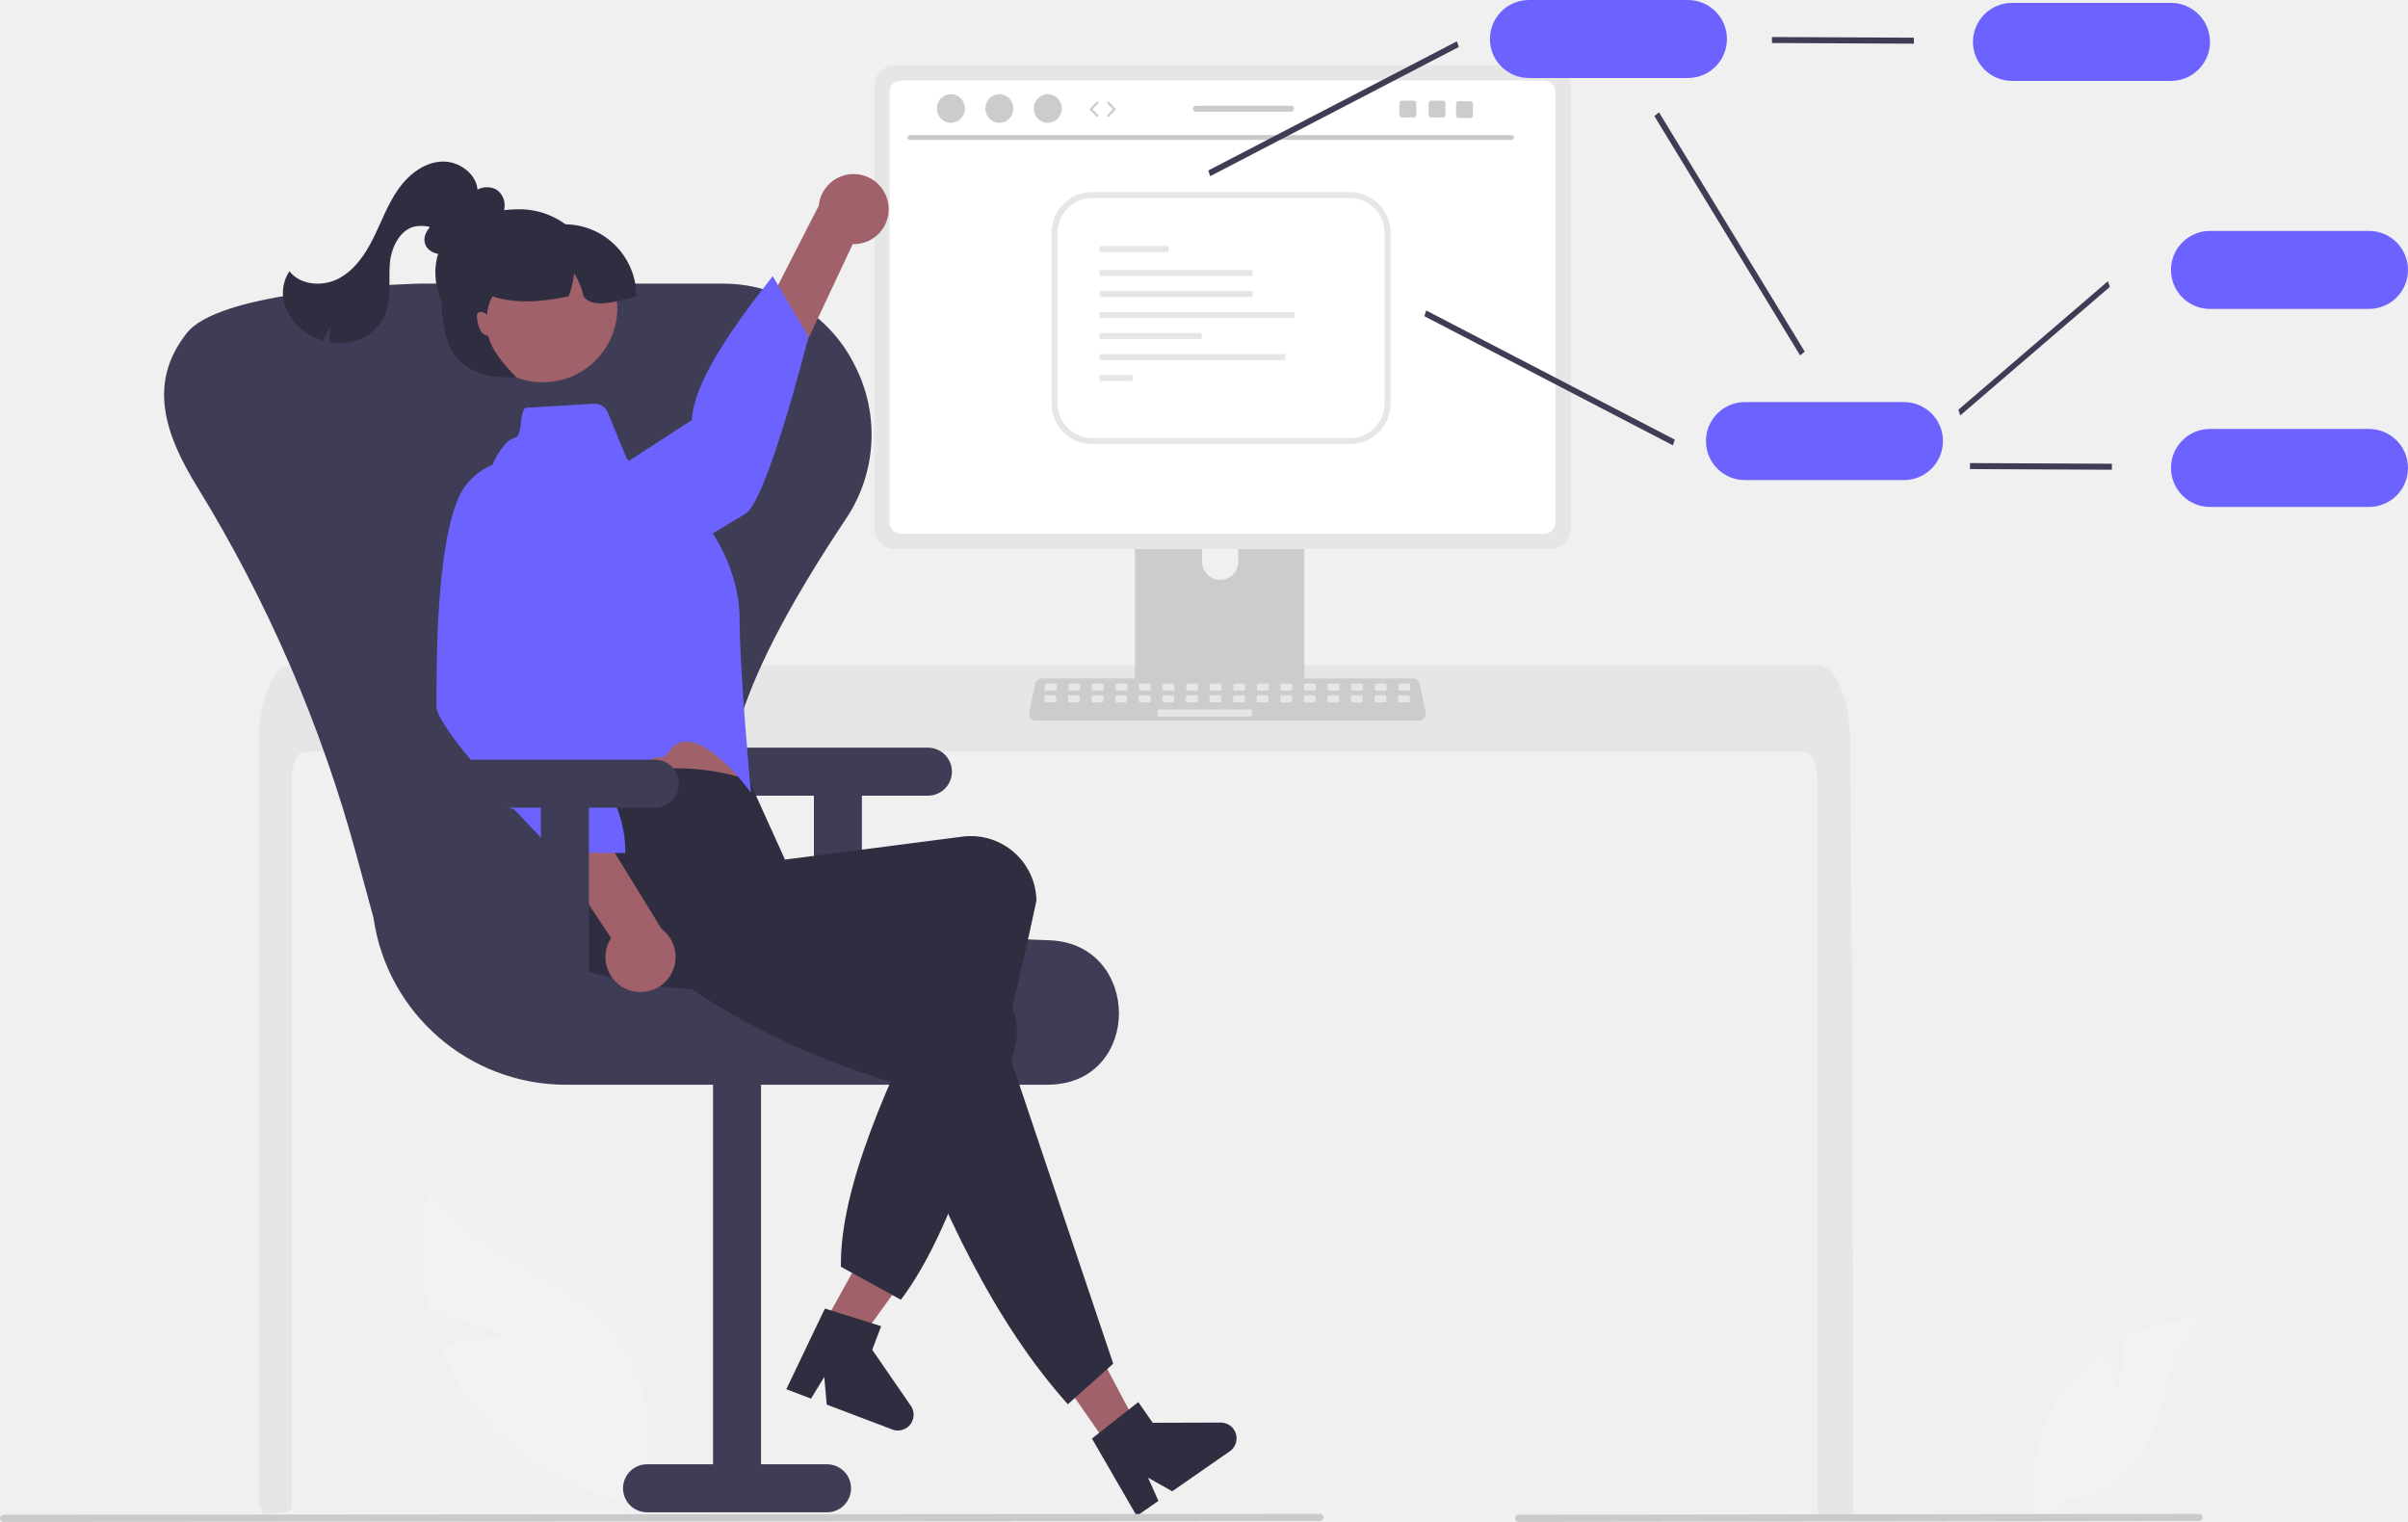
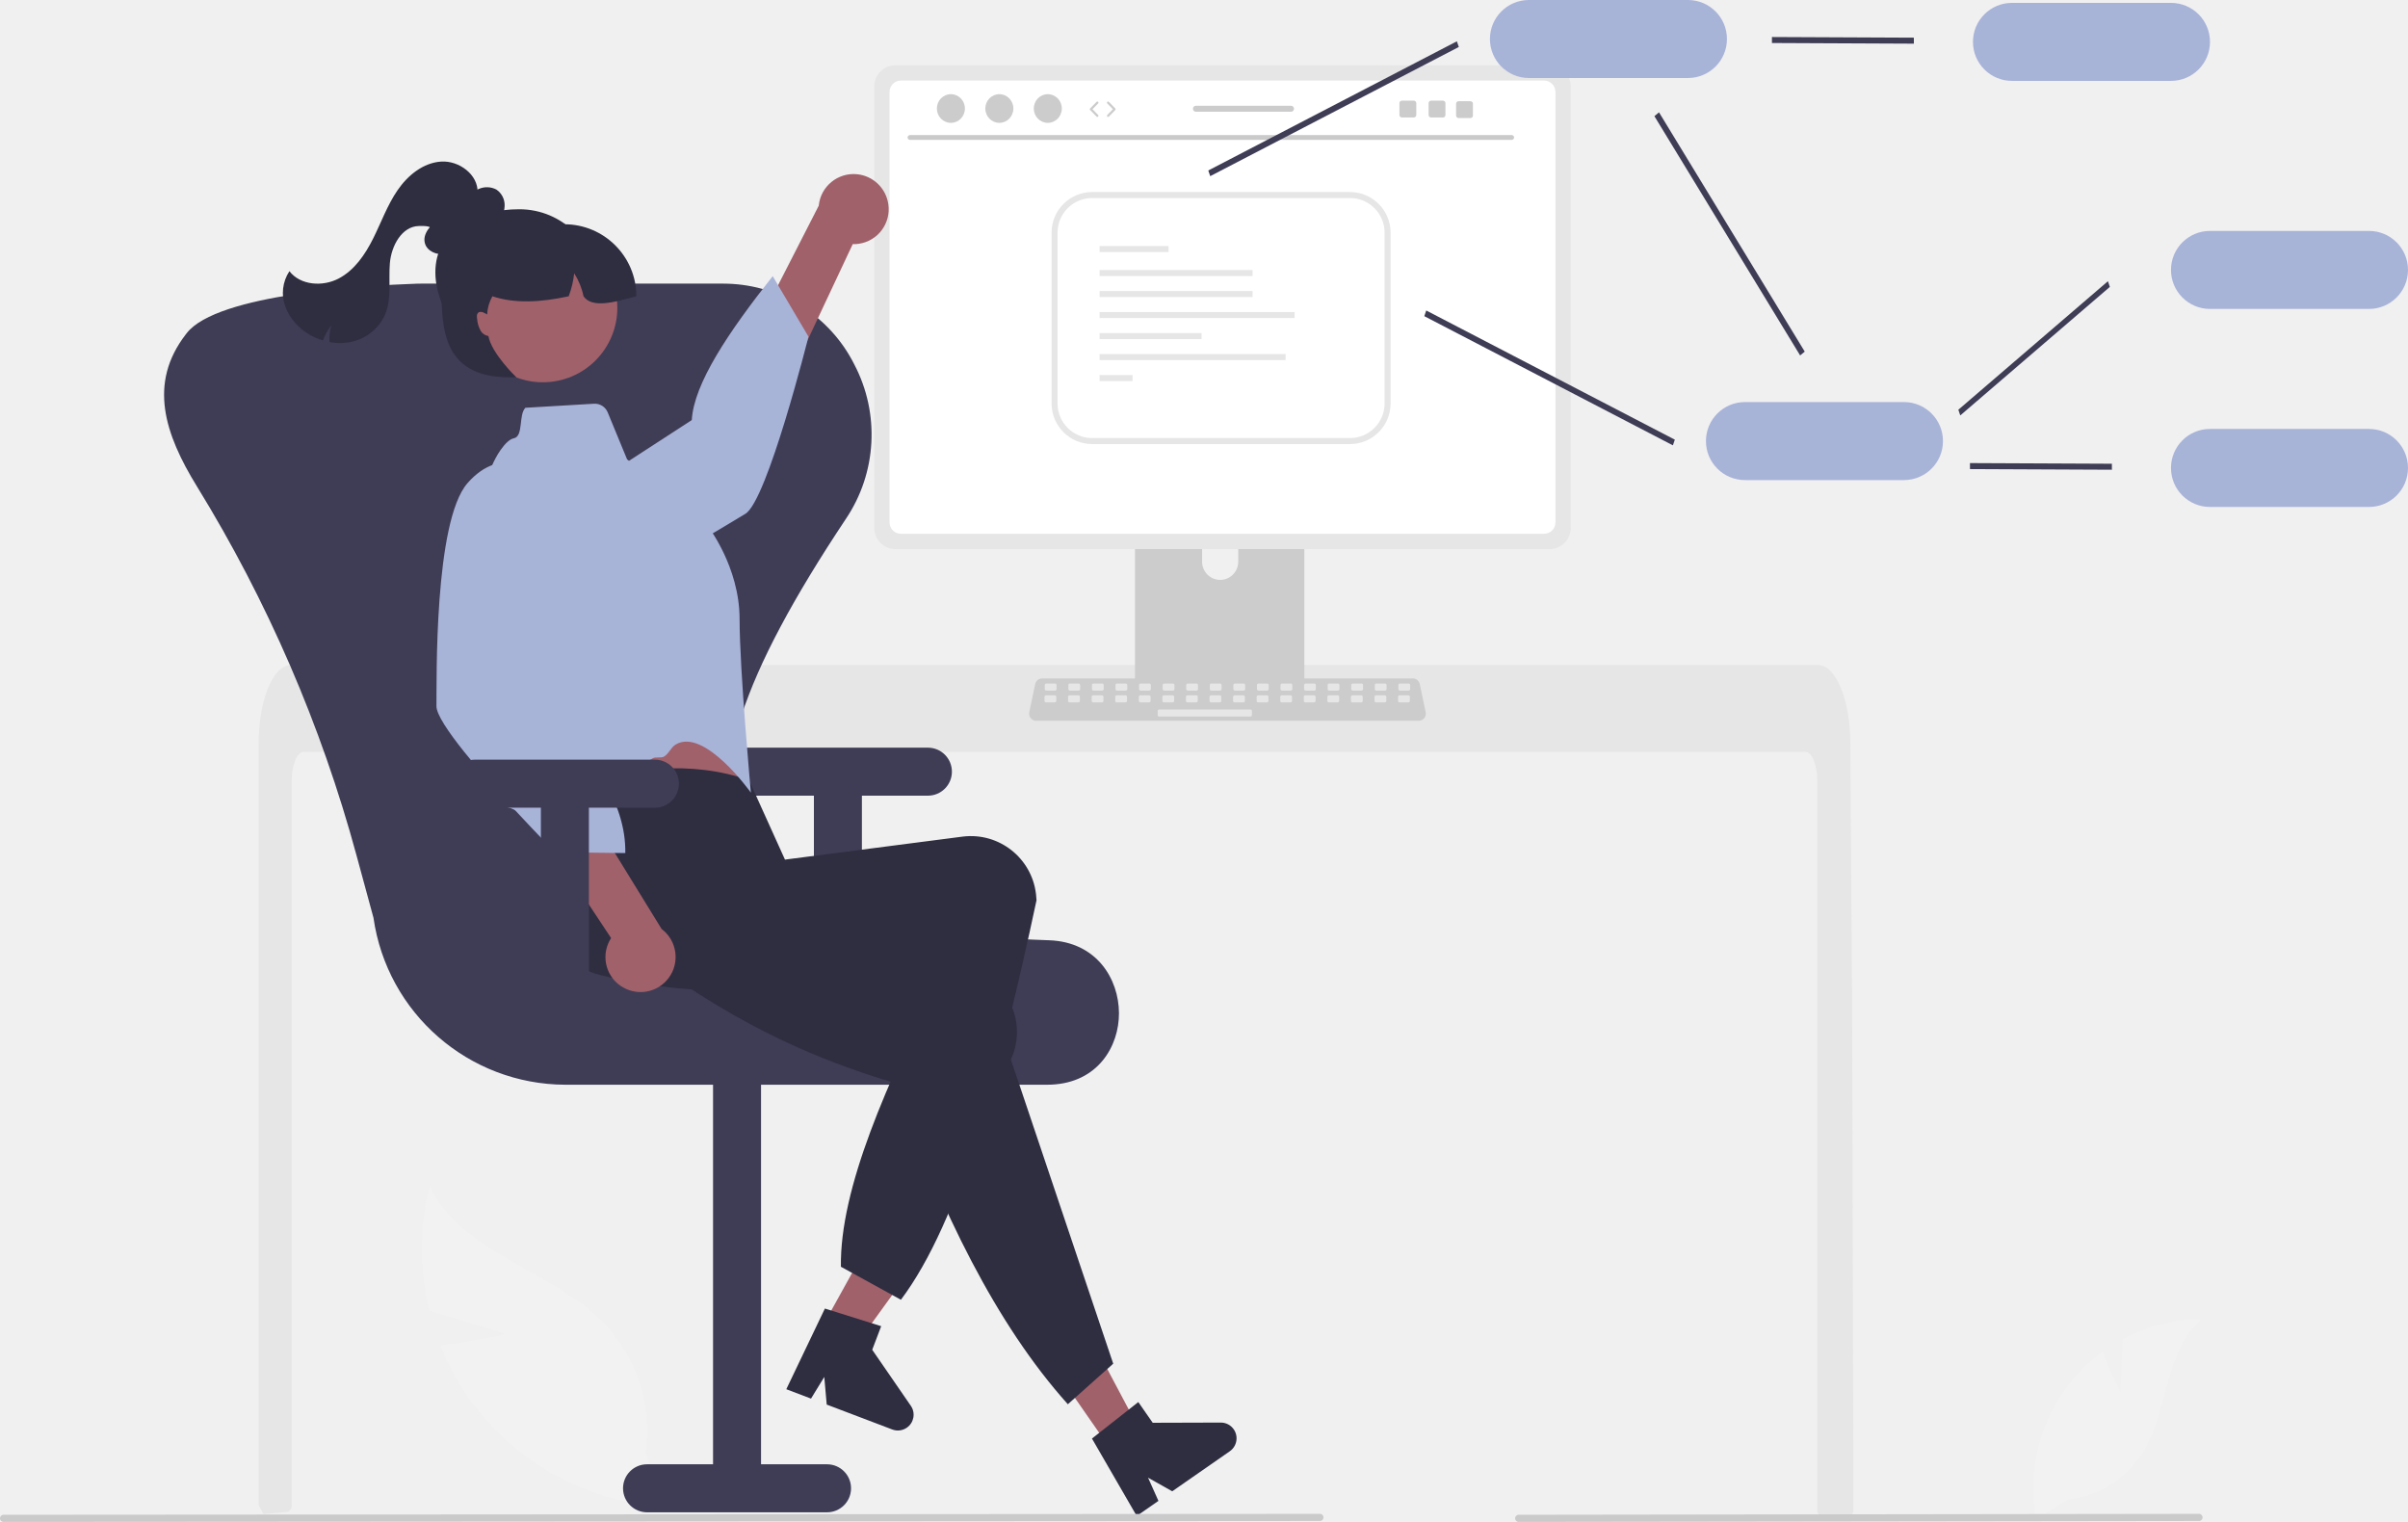
<svg xmlns="http://www.w3.org/2000/svg" width="802.611" height="507.219" viewBox="0 0 802.611 507.219" role="img" artist="Katerina Limpitsouni" source="https://undraw.co/">
  <path d="M706.756,463.869l.782-17.576c8.149-4.356,17.238-6.656,26.477-6.702-12.717,10.397-11.127,30.438-19.749,44.419-5.515,8.791-14.728,14.597-25.038,15.779l-10.642,6.516c-2.955-16.475,1.452-33.417,12.06-46.364,2.976-3.56,6.389-6.73,10.157-9.438,2.549,6.72,5.954,13.366,5.954,13.366Z" fill="#f2f2f2" />
  <path d="M168.805,444.609l-25.68-7.775c-3.368-13.683-3.345-27.982,.067-41.654,10.575,22.709,40.792,27.909,58.207,45.916,10.915,11.461,16.026,27.264,13.888,42.946l5.621,18.181c-25.46-1.838-48.839-14.732-63.977-35.285-4.14-5.739-7.54-11.976-10.122-18.565,10.892-1.235,21.996-3.764,21.996-3.764Z" fill="#f2f2f2" />
  <path d="M617.773,503.43c-.004,.532-.215,1.042-.59,1.42-.374,.373-.882,.582-1.41,.58h-8.04c-1.101,.004-1.996-.885-2-1.986v-243.154c0-5.36-1.8-9.71-4.01-9.72H101.233c-2.22,.01-4.01,4.36-4.02,9.72v241.65c-.003,1.029-.785,1.889-1.81,1.99-1.62,.16-3.24,.3-4.85,.43-.04,0-.08,.01-.12,.01-.88,.08-1.76,.14-2.64,.21h-.01c-.46-.83-.9-1.68-1.35-2.53-.144-.289-.22-.607-.22-.93V247.68c0-1.48,.06-2.97,.16-4.44,.143-2.019,.393-4.028,.75-6.02,1.69-9.29,5.51-15.58,9.85-15.6h509c.633,.004,1.259,.137,1.84,.39,.853,.377,1.624,.917,2.27,1.59,.877,.912,1.627,1.938,2.23,3.05,2.14,3.77,3.67,9.39,4.21,15.93,0,.06,.01,.12,.01,.18,.14,1.62,.21,3.27,.2,4.92l.14,21.43,.09,12.78,.27,40.1,.1,14.24,.44,167.2Z" fill="#e6e6e6" />
  <path d="M432.024,147.486h-51.006c-1.503,.002-2.719,1.222-2.717,2.724v80.574h56.447v-80.574c.001-1.504-1.218-2.724-2.721-2.724h-.003Zm-25.331,45.781c-3.32-.015-6.007-2.703-6.023-6.023v-9.293c0-3.326,2.697-6.023,6.023-6.023s6.023,2.697,6.023,6.023v9.293c-.015,3.32-2.703,6.007-6.023,6.023Z" fill="#ccc" />
  <path d="M378.126,228.207v7.774c.002,.839,.681,1.518,1.52,1.52h53.758c.838-.004,1.516-.682,1.52-1.52v-7.774h-56.797Z" fill="#3f3d56" />
  <path d="M516.484,21.742h-218.029c-3.9,.006-7.06,3.166-7.066,7.066V175.935c.004,3.901,3.165,7.063,7.066,7.066h218.029c3.901-.004,7.063-3.165,7.066-7.066V28.808c-.006-3.9-3.166-7.06-7.066-7.066Z" fill="#e6e6e6" />
  <path d="M514.664,26.846h-214.388c-2.088,.005-3.779,1.699-3.779,3.787V174.113c.004,2.086,1.693,3.776,3.779,3.779h214.388c2.086-.004,3.776-1.693,3.779-3.779V30.633c-0-2.088-1.691-3.782-3.779-3.787Z" fill="#fff" />
  <path d="M472.905,240.206h-127.549c-1.296,0-2.346-1.051-2.346-2.346,0-.162,.017-.324,.05-.483l1.979-9.4c.232-1.083,1.188-1.859,2.296-1.863h123.591c1.108,.004,2.064,.779,2.296,1.863l1.979,9.4c.267,1.268-.545,2.512-1.813,2.779-.159,.033-.321,.05-.483,.05Z" fill="#ccc" />
  <rect x="348.241" y="227.806" width="3.928" height="2.357" rx=".488" ry=".488" fill="#e6e6e6" />
  <rect x="356.098" y="227.806" width="3.928" height="2.357" rx=".488" ry=".488" fill="#e6e6e6" />
  <rect x="363.954" y="227.806" width="3.928" height="2.357" rx=".488" ry=".488" fill="#e6e6e6" />
  <rect x="371.811" y="227.806" width="3.928" height="2.357" rx=".488" ry=".488" fill="#e6e6e6" />
  <rect x="379.668" y="227.806" width="3.928" height="2.357" rx=".488" ry=".488" fill="#e6e6e6" />
  <rect x="387.525" y="227.806" width="3.928" height="2.357" rx=".488" ry=".488" fill="#e6e6e6" />
  <rect x="395.382" y="227.806" width="3.928" height="2.357" rx=".488" ry=".488" fill="#e6e6e6" />
  <rect x="403.238" y="227.806" width="3.928" height="2.357" rx=".488" ry=".488" fill="#e6e6e6" />
  <rect x="411.095" y="227.806" width="3.928" height="2.357" rx=".488" ry=".488" fill="#e6e6e6" />
  <rect x="418.952" y="227.806" width="3.928" height="2.357" rx=".488" ry=".488" fill="#e6e6e6" />
  <rect x="426.809" y="227.806" width="3.928" height="2.357" rx=".488" ry=".488" fill="#e6e6e6" />
  <rect x="434.665" y="227.806" width="3.928" height="2.357" rx=".488" ry=".488" fill="#e6e6e6" />
  <rect x="442.522" y="227.806" width="3.928" height="2.357" rx=".488" ry=".488" fill="#e6e6e6" />
  <rect x="450.379" y="227.806" width="3.928" height="2.357" rx=".488" ry=".488" fill="#e6e6e6" />
  <rect x="458.236" y="227.806" width="3.928" height="2.357" rx=".488" ry=".488" fill="#e6e6e6" />
  <rect x="466.092" y="227.806" width="3.928" height="2.357" rx=".488" ry=".488" fill="#e6e6e6" />
  <rect x="348.148" y="231.735" width="3.928" height="2.357" rx=".488" ry=".488" fill="#e6e6e6" />
  <rect x="356.005" y="231.735" width="3.928" height="2.357" rx=".488" ry=".488" fill="#e6e6e6" />
  <rect x="363.862" y="231.735" width="3.928" height="2.357" rx=".488" ry=".488" fill="#e6e6e6" />
  <rect x="371.718" y="231.735" width="3.928" height="2.357" rx=".488" ry=".488" fill="#e6e6e6" />
  <rect x="379.575" y="231.735" width="3.928" height="2.357" rx=".488" ry=".488" fill="#e6e6e6" />
  <rect x="387.432" y="231.735" width="3.928" height="2.357" rx=".488" ry=".488" fill="#e6e6e6" />
  <rect x="395.289" y="231.735" width="3.928" height="2.357" rx=".488" ry=".488" fill="#e6e6e6" />
  <rect x="403.145" y="231.735" width="3.928" height="2.357" rx=".488" ry=".488" fill="#e6e6e6" />
  <rect x="411.002" y="231.735" width="3.928" height="2.357" rx=".488" ry=".488" fill="#e6e6e6" />
  <rect x="418.859" y="231.735" width="3.928" height="2.357" rx=".488" ry=".488" fill="#e6e6e6" />
  <rect x="426.716" y="231.735" width="3.928" height="2.357" rx=".488" ry=".488" fill="#e6e6e6" />
  <rect x="434.572" y="231.735" width="3.928" height="2.357" rx=".488" ry=".488" fill="#e6e6e6" />
  <rect x="442.429" y="231.735" width="3.928" height="2.357" rx=".488" ry=".488" fill="#e6e6e6" />
  <rect x="450.286" y="231.735" width="3.928" height="2.357" rx=".488" ry=".488" fill="#e6e6e6" />
  <rect x="458.143" y="231.735" width="3.928" height="2.357" rx=".488" ry=".488" fill="#e6e6e6" />
  <rect x="466" y="231.735" width="3.928" height="2.357" rx=".488" ry=".488" fill="#e6e6e6" />
  <rect x="385.861" y="236.449" width="31.427" height="2.357" rx=".488" ry=".488" fill="#e6e6e6" />
  <path d="M503.887,46.614h-200.602c-.441-.01-.79-.375-.78-.815,.009-.427,.353-.771,.78-.78h200.602c.441,.01,.79,.375,.78,.815-.009,.427-.353,.771-.78,.78Z" fill="#cacaca" />
  <ellipse cx="316.941" cy="36.166" rx="4.675" ry="4.779" fill="#ccc" />
  <ellipse cx="333.092" cy="36.166" rx="4.675" ry="4.779" fill="#ccc" />
  <ellipse cx="349.242" cy="36.166" rx="4.675" ry="4.779" fill="#ccc" />
  <polygon points="403.381 58.71 402.733 56.817 485.591 13.765 486.238 15.658 403.381 58.71" fill="#3f3d56" />
  <polygon points="653.381 138.452 652.733 136.559 702.591 93.725 703.238 95.617 653.381 138.452" fill="#3f3d56" />
  <polygon points="557.591 148.423 474.733 105.371 475.381 103.478 558.238 146.53 557.591 148.423" fill="#3f3d56" />
  <polygon points="600.006 118.465 551.431 38.719 552.966 37.436 601.54 117.182 600.006 118.465" fill="#3f3d56" />
  <polygon points="637.914 14.554 590.607 14.336 590.607 12.336 637.914 12.554 637.914 14.554" fill="#3f3d56" />
-   <path d="M723.611,26.959h-53c-7.18,0-13-5.82-13-13s5.82-13,13-13h53c7.18,0,13,5.82,13,13s-5.82,13-13,13h0Z" fill="#6c63ff" />
-   <path d="M789.611,102.959h-53c-7.18,0-13-5.82-13-13s5.82-13,13-13h53c7.18,0,13,5.82,13,13s-5.82,13-13,13Z" fill="#6c63ff" />
+   <path d="M723.611,26.959h-53c-7.18,0-13-5.82-13-13s5.82-13,13-13h53c7.18,0,13,5.82,13,13s-5.82,13-13,13h0Z" fill="#a8b3d8" />
+   <path d="M789.611,102.959h-53c-7.18,0-13-5.82-13-13s5.82-13,13-13h53c7.18,0,13,5.82,13,13s-5.82,13-13,13Z" fill="#a8b3d8" />
  <polygon points="703.914 156.553 656.607 156.336 656.607 154.336 703.914 154.553 703.914 156.553" fill="#3f3d56" />
-   <path d="M789.611,168.959h-53c-7.18,0-13-5.82-13-13s5.82-13,13-13h53c7.18,0,13,5.82,13,13s-5.82,13-13,13Z" fill="#6c63ff" />
-   <path d="M634.611,160h-53c-7.18,0-13-5.82-13-13s5.82-13,13-13h53c7.18,0,13,5.82,13,13s-5.82,13-13,13Z" fill="#6c63ff" />
-   <path d="M562.611,26h-53c-7.18,0-13-5.82-13-13s5.82-13,13-13h53c7.18,0,13,5.82,13,13s-5.82,13-13,13Z" fill="#6c63ff" />
+   <path d="M789.611,168.959h-53c-7.18,0-13-5.82-13-13s5.82-13,13-13h53c7.18,0,13,5.82,13,13s-5.82,13-13,13Z" fill="#a8b3d8" />
+   <path d="M634.611,160h-53c-7.18,0-13-5.82-13-13s5.82-13,13-13h53c7.18,0,13,5.82,13,13s-5.82,13-13,13Z" fill="#a8b3d8" />
+   <path d="M562.611,26h-53c-7.18,0-13-5.82-13-13s5.82-13,13-13h53c7.18,0,13,5.82,13,13s-5.82,13-13,13Z" fill="#a8b3d8" />
  <path d="M309.283,249.18h-60c-4.418,0-8,3.582-8,8s3.582,8,8,8h22v62h16v-62h22c4.418,0,8-3.582,8-8s-3.582-8-8-8Z" fill="#3f3d56" />
  <path d="M348.884,361.517H188.401c-32.159-.118-59.366-23.8-63.916-55.636l-5.681-20.896c-11.758-43.3-29.667-84.69-53.181-122.903-10.747-17.454-16.279-34.349-3.715-50.615,.107-.139,.212-.275,.316-.41,10.077-13.116,60.234-15.956,76.585-16.508,.646-.022,1.294-.033,1.945-.033h99.819c.651,0,1.3,.011,1.945,.033,17.958,.523,34.18,10.863,42.236,26.921,8.597,16.395,7.5,36.185-2.856,51.53-35.063,52.671-45.799,85.697-34.808,107.085,10.631,20.688,43.22,31.265,102.559,33.285,15.946,.543,23.265,12.96,23.316,24.267,.05,11.015-6.986,23.176-22.553,23.848-.506,.021-1.015,.032-1.528,.032Z" fill="#3f3d56" />
  <path d="M215.663,504.017h60c4.418,0,8-3.582,8-8s-3.582-8-8-8h-22v-135h-16v135h-22c-4.418,0-8,3.582-8,8s3.582,8,8,8Z" fill="#3f3d56" />
  <polygon points="269.969 449.592 280.305 455.206 307.667 417.375 292.411 409.088 269.969 449.592" fill="#a0616a" />
  <path d="M274.944,436.111l18.764,5.876-2.987,7.861,12.867,18.675c1.646,2.389,1.044,5.66-1.344,7.306-1.421,.98-3.233,1.198-4.847,.585l-21.844-8.299-.811-9.206-4.424,7.217-8.236-3.129,12.862-26.885Z" fill="#2f2e41" />
  <path d="M296.084,68.076c.926,6.347-3.469,12.243-9.816,13.169-.677,.099-1.361,.137-2.045,.116l-39.851,84.795-12.499-17.43,41.024-80.181c.63-6.418,6.344-11.11,12.763-10.48,5.37,.527,9.68,4.666,10.424,10.011v0Z" fill="#a0616a" />
-   <path d="M163.835,183.301s-1.068,14.814,15.685,17.719,61.539-25.415,68.894-29.764,21.062-59.061,21.062-59.061l-11.92-20.162c-14.717,18.617-26.275,35.784-26.977,47.97l-66.744,43.297Z" fill="#6c63ff" />
+   <path d="M163.835,183.301s-1.068,14.814,15.685,17.719,61.539-25.415,68.894-29.764,21.062-59.061,21.062-59.061l-11.92-20.162c-14.717,18.617-26.275,35.784-26.977,47.97l-66.744,43.297Z" fill="#a8b3d8" />
  <path d="M183.175,234.327l3.618,15.546s.036,14.335,2.574,16.978c2.521,2.631,57.955-2.651,57.955-2.651,0,0-5.877-23.1-5.799-40.578l-58.349,10.706Z" fill="#a0616a" />
  <path d="M300.283,433.18l-20-11c-.38-26.025,15.273-61.243,33.84-98.132-41.523,7.141-80.696,9.429-114.579,.79-11.574-3.057-18.55-14.84-15.663-26.458,.132-.548,.284-1.091,.458-1.627,4.055-12.372-5.038-20.128,3.326-33.736,21.996-7.512,42.892-9.634,62-3l11.972,26.471,59.343-7.679c12-1.435,22.89,7.13,24.325,19.13,.007,.055,.013,.109,.019,.164,.08,.644,.132,1.291,.156,1.94-11.999,56.253-25.454,106.869-45.196,133.137Z" fill="#2f2e41" />
-   <path d="M175.12,135.904l22.861-1.35c1.976-.117,3.809,1.033,4.564,2.863l6.46,15.662,26.85,22.192s10.631,13.528,10.655,30.999,3.772,57.91,3.772,57.91c0,0-15.515-21.839-25.091-16.03-1.629,.988-2.202,3.009-3.909,4.03-.851,.509-2.818,.014-3.677,.525-13.196,7.833-26.958,15.486-28.244,14.145-2.525-2.635-5.587-16.098-5.587-16.098l-20.926-76.887c-2.297-8.191-.812-16.98,4.049-23.962,1.462-2.058,2.994-3.59,4.417-3.843,3.196-.681,1.496-7.844,3.806-10.156Z" fill="#6c63ff" />
+   <path d="M175.12,135.904l22.861-1.35c1.976-.117,3.809,1.033,4.564,2.863l6.46,15.662,26.85,22.192s10.631,13.528,10.655,30.999,3.772,57.91,3.772,57.91c0,0-15.515-21.839-25.091-16.03-1.629,.988-2.202,3.009-3.909,4.03-.851,.509-2.818,.014-3.677,.525-13.196,7.833-26.958,15.486-28.244,14.145-2.525-2.635-5.587-16.098-5.587-16.098l-20.926-76.887c-2.297-8.191-.812-16.98,4.049-23.962,1.462-2.058,2.994-3.59,4.417-3.843,3.196-.681,1.496-7.844,3.806-10.156Z" fill="#a8b3d8" />
  <polygon points="369.589 482.16 379.239 475.451 357.378 434.207 343.136 444.109 369.589 482.16" fill="#a0616a" />
  <path d="M371.048,454.486l-15.124,13.518c-24.048-26.796-42.227-64.376-57.633-107.053-40.366-11.822-70.807-30.888-97.382-53.526-9.015-7.629-15.774-17.429-8.085-26.721,.359-.434,.735-.855,1.126-1.26,9.078-9.33,32.101-7.552,45.585-16.1l30.121,32.196-1.895,8.632,56.577,19.165c11.389,3.992,17.387,16.46,13.395,27.85-.02,.056-.039,.112-.059,.167-.212,.614-.45,1.217-.714,1.811l34.087,101.321Z" fill="#2f2e41" />
  <path d="M363.963,479.44l15.447-12.165,4.8,6.905,22.678-.069c2.901-.009,5.26,2.335,5.269,5.236,.005,1.726-.837,3.345-2.255,4.33l-19.187,13.338-8.055-4.531,3.457,7.728-7.234,5.029-14.92-25.8Z" fill="#2f2e41" />
  <path d="M208.878,329.673c-5.905-2.506-8.66-9.324-6.153-15.229,.267-.63,.59-1.234,.963-1.807l-51.754-78.102,21.386-1.626,47.202,76.707c5.157,3.873,6.198,11.193,2.325,16.35-3.241,4.315-9.016,5.848-13.969,3.707v0Z" fill="#a0616a" />
-   <path d="M179.121,156.811s-12.103-8.608-23.289,4.198-10.252,65.787-10.357,74.331c-.033,2.675,3.83,8.448,9.153,15.117,2.39,2.994,5.073,6.168,7.831,9.323,1.596,1.826,.221,5.626,1.823,7.401,1.593,1.765,6.164,1.505,7.68,3.143,7.194,7.775,13.039,13.694,13.039,13.694l23.42,.288c.264-17.41-11.659-32.951-26.976-47.97l-2.324-79.524Z" fill="#6c63ff" />
+   <path d="M179.121,156.811s-12.103-8.608-23.289,4.198-10.252,65.787-10.357,74.331c-.033,2.675,3.83,8.448,9.153,15.117,2.39,2.994,5.073,6.168,7.831,9.323,1.596,1.826,.221,5.626,1.823,7.401,1.593,1.765,6.164,1.505,7.68,3.143,7.194,7.775,13.039,13.694,13.039,13.694l23.42,.288c.264-17.41-11.659-32.951-26.976-47.97l-2.324-79.524Z" fill="#a8b3d8" />
  <path d="M155.514,81.008c-2.217,1.6-4.55,3.249-7.256,3.646s-5.873-.911-6.622-3.541c-.916-3.216,1.988-6.144,4.598-8.234l8.276-6.627c1.516-1.344,3.226-2.45,5.074-3.281,1.88-.827,4.034-.755,5.854,.196,1.809,1.221,2.854,3.293,2.763,5.474-.118,2.149-.827,4.224-2.05,5.996-3.104,4.839-8.05,8.2-13.691,9.307" fill="#2f2e41" />
  <path d="M218.283,253.18h-60c-4.418,0-8,3.582-8,8s3.582,8,8,8h22v62h16v-62h22c4.418,0,8-3.582,8-8s-3.582-8-8-8Z" fill="#3f3d56" />
  <path d="M159.19,64.224c.241-5.998-6.15-10.748-12.14-10.372s-11.138,4.588-14.535,9.538c-3.396,4.945-5.435,10.673-8.111,16.042s-6.237,10.626-11.553,13.409c-5.315,2.778-12.713,2.283-16.386-2.461-2.317,3.513-2.82,7.92-1.357,11.865,1.504,3.894,4.309,7.149,7.938,9.211,1.445,.857,2.988,1.535,4.596,2.021,.663-1.79,1.596-3.467,2.766-4.975-.529,1.785-.73,3.65-.596,5.507,2.478,.475,5.028,.435,7.49-.118,4.902-1.097,9.002-4.44,11.062-9.021,2.246-5.318,1.102-11.381,1.583-17.133,.476-5.753,3.943-12.321,9.716-12.415,4.396-.072,3.814,.29,6.6,3.692" fill="#2f2e41" />
  <path d="M199.111,95.742c0,14.359-11.641,26-26,26s-28-16.641-28-31,13.641-21,28-21,26,11.641,26,26Z" fill="#2f2e41" />
  <circle cx="180.951" cy="102.598" r="24.805" transform="translate(-16.89425 38.3571) rotate(-11.56418)" fill="#a0616a" />
  <path d="M212.111,98.742c-7.343,2.005-14.757,4.107-17.62,0-.556-2.723-1.611-5.32-3.11-7.66-.282,2.621-.897,5.195-1.83,7.66-9.277,2.016-17.948,2.498-25.44,0-1.03,1.863-1.628,3.934-1.75,6.06-.37-.233-.758-.437-1.16-.61-.482-.272-1.058-.323-1.58-.14-.361,.218-.601,.591-.65,1.01-.05,.417-.029,.84,.06,1.25,.105,1.43,.532,2.818,1.25,4.06,.574,.865,1.485,1.449,2.51,1.61,1.04,5.85,9.32,13.76,9.32,13.76-25,1-25-15.96-25-32l3-6h10v-13h28c13.253,.003,23.997,10.747,24,24Z" fill="#2f2e41" />
  <path d="M439.947,506.911l-438.75,.307c-.658,.003-1.193-.527-1.197-1.184s.527-1.193,1.184-1.197h.012l438.75-.307c.658,.002,1.189,.537,1.187,1.195-.002,.655-.532,1.185-1.187,1.187Z" fill="#cacaca" />
  <path d="M732.947,506.911l-226.75,.307c-.658,.003-1.193-.527-1.197-1.184s.527-1.193,1.185-1.197h.012l226.75-.307c.658-.002,1.192,.529,1.195,1.187s-.529,1.192-1.187,1.195h-.008Z" fill="#cacaca" />
  <path d="M449.974,148h-85.953c-7.465-.008-13.515-6.058-13.523-13.523v-56.953c.008-7.465,6.058-13.515,13.523-13.523h85.953c7.465,.008,13.515,6.058,13.523,13.523v56.953c-.008,7.465-6.058,13.515-13.524,13.523Zm-85.953-82c-6.361,.007-11.516,5.162-11.523,11.523v56.953c.007,6.361,5.162,11.516,11.523,11.523h85.953c6.361-.007,11.516-5.162,11.523-11.523v-56.953c-.007-6.361-5.162-11.516-11.523-11.523l-85.953-0Z" fill="#e6e6e6" />
  <rect x="366.498" y="82" width="22.991" height="2" fill="#e6e6e6" />
  <rect x="366.498" y="90" width="51" height="2" fill="#e6e6e6" />
  <rect x="366.498" y="97" width="51" height="2" fill="#e6e6e6" />
  <rect x="366.498" y="104" width="65" height="2" fill="#e6e6e6" />
  <rect x="366.498" y="111" width="34" height="2" fill="#e6e6e6" />
  <rect x="366.498" y="118" width="62" height="2" fill="#e6e6e6" />
  <rect x="366.498" y="125" width="11" height="2" fill="#e6e6e6" />
  <path d="M365.749,38.958c-.097,0-.194-.038-.267-.112l-2.134-2.181c-.142-.145-.142-.378,0-.523l2.134-2.181c.145-.148,.382-.15,.529-.006,.148,.144,.15,.381,.006,.529l-1.878,1.92,1.878,1.92c.144,.148,.142,.384-.006,.529-.073,.071-.167,.107-.261,.107Z" fill="#ccc" />
  <path d="M369.334,38.958c-.094,0-.189-.035-.261-.107-.148-.144-.15-.381-.006-.529l1.878-1.92-1.878-1.92c-.144-.148-.142-.384,.006-.529,.147-.145,.384-.142,.529,.006l2.134,2.181c.142,.145,.142,.378,0,.523l-2.134,2.181c-.073,.075-.17,.112-.267,.112Z" fill="#ccc" />
  <path d="M480.958,33.545h-3.967c-.452,0-.819,.366-.819,.819v3.971c0,.452,.366,.819,.819,.819h3.967c.452,0,.823-.366,.823-.819v-3.971c0-.452-.37-.819-.823-.819Z" fill="#ccc" />
  <path d="M471.235,33.545h-3.967c-.452,0-.819,.366-.819,.819v3.971c0,.452,.366,.819,.819,.819h3.967c.452,0,.823-.366,.823-.819v-3.971c0-.452-.37-.819-.823-.819Z" fill="#ccc" />
  <path d="M490.119,33.732h-3.967c-.452,0-.819,.366-.819,.819v3.971c0,.452,.366,.819,.819,.819h3.967c.452,0,.823-.366,.823-.819v-3.971c0-.452-.37-.819-.823-.819Z" fill="#ccc" />
  <path d="M430.319,35.243h-31.713c-.553,0-.998,.449-.998,.998s.445,.998,.998,.998h31.713c.55,0,.998-.449,.998-.998s-.449-.998-.998-.998Z" fill="#ccc" />
</svg>
